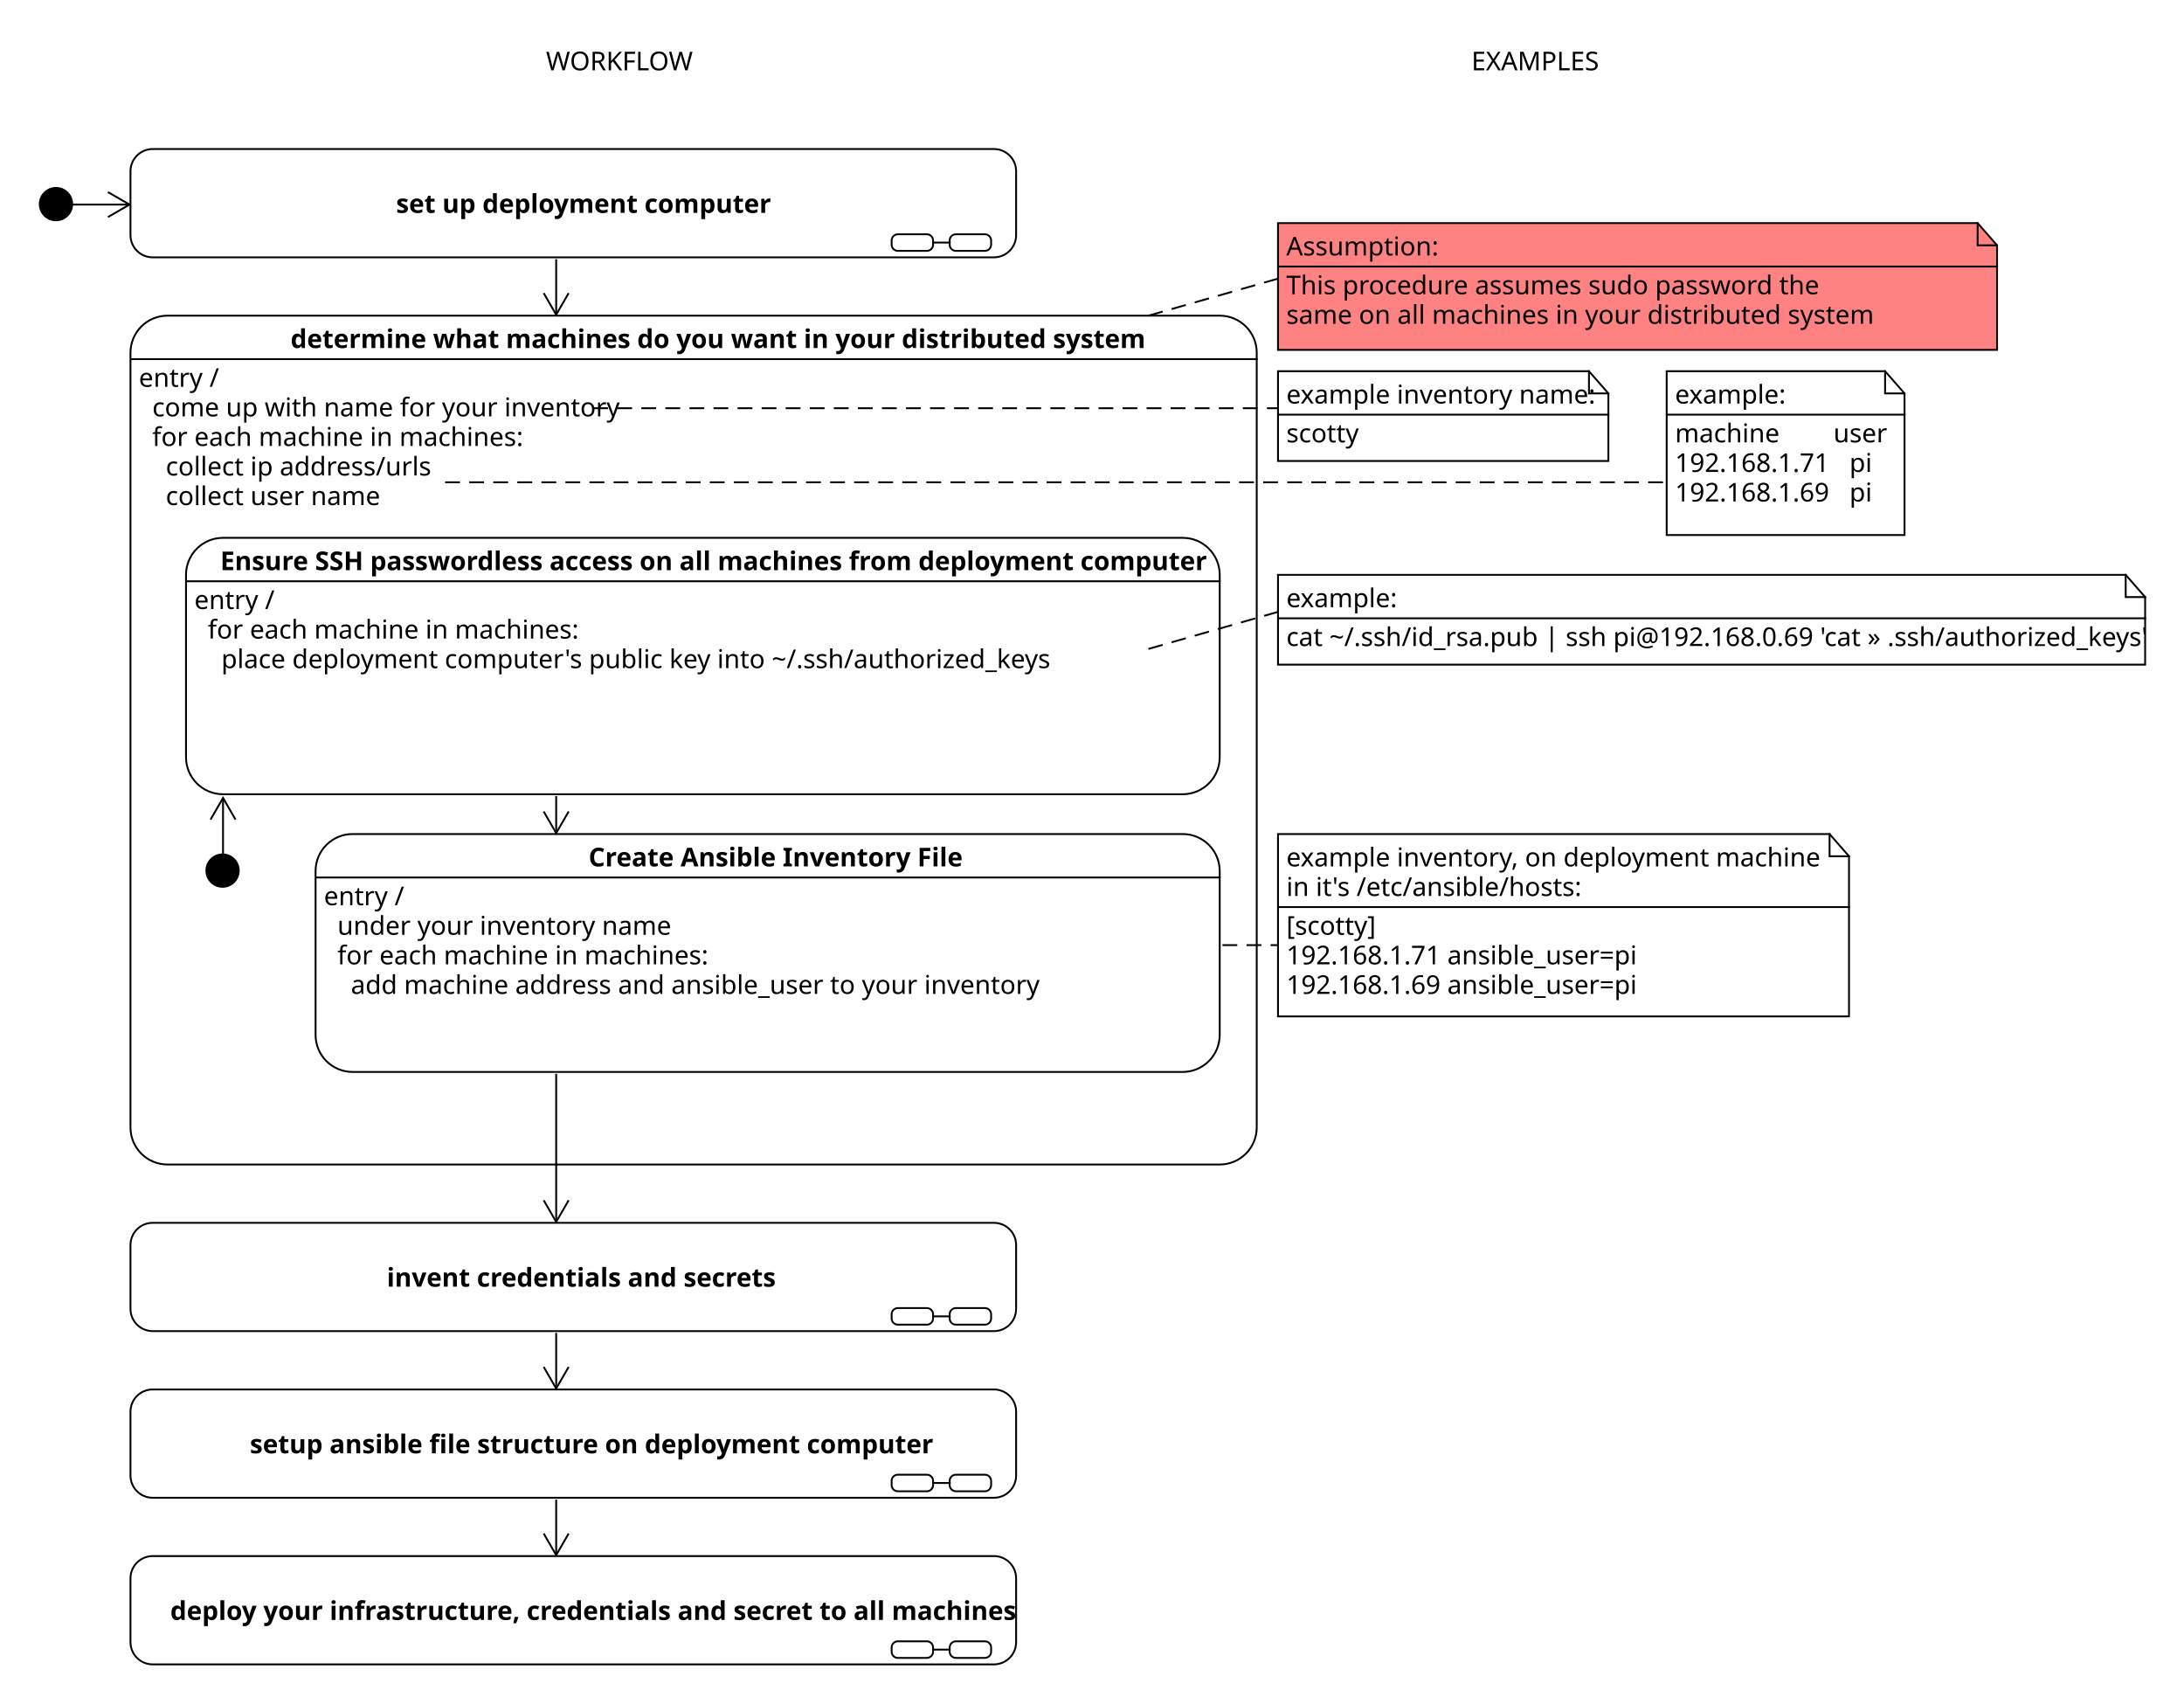
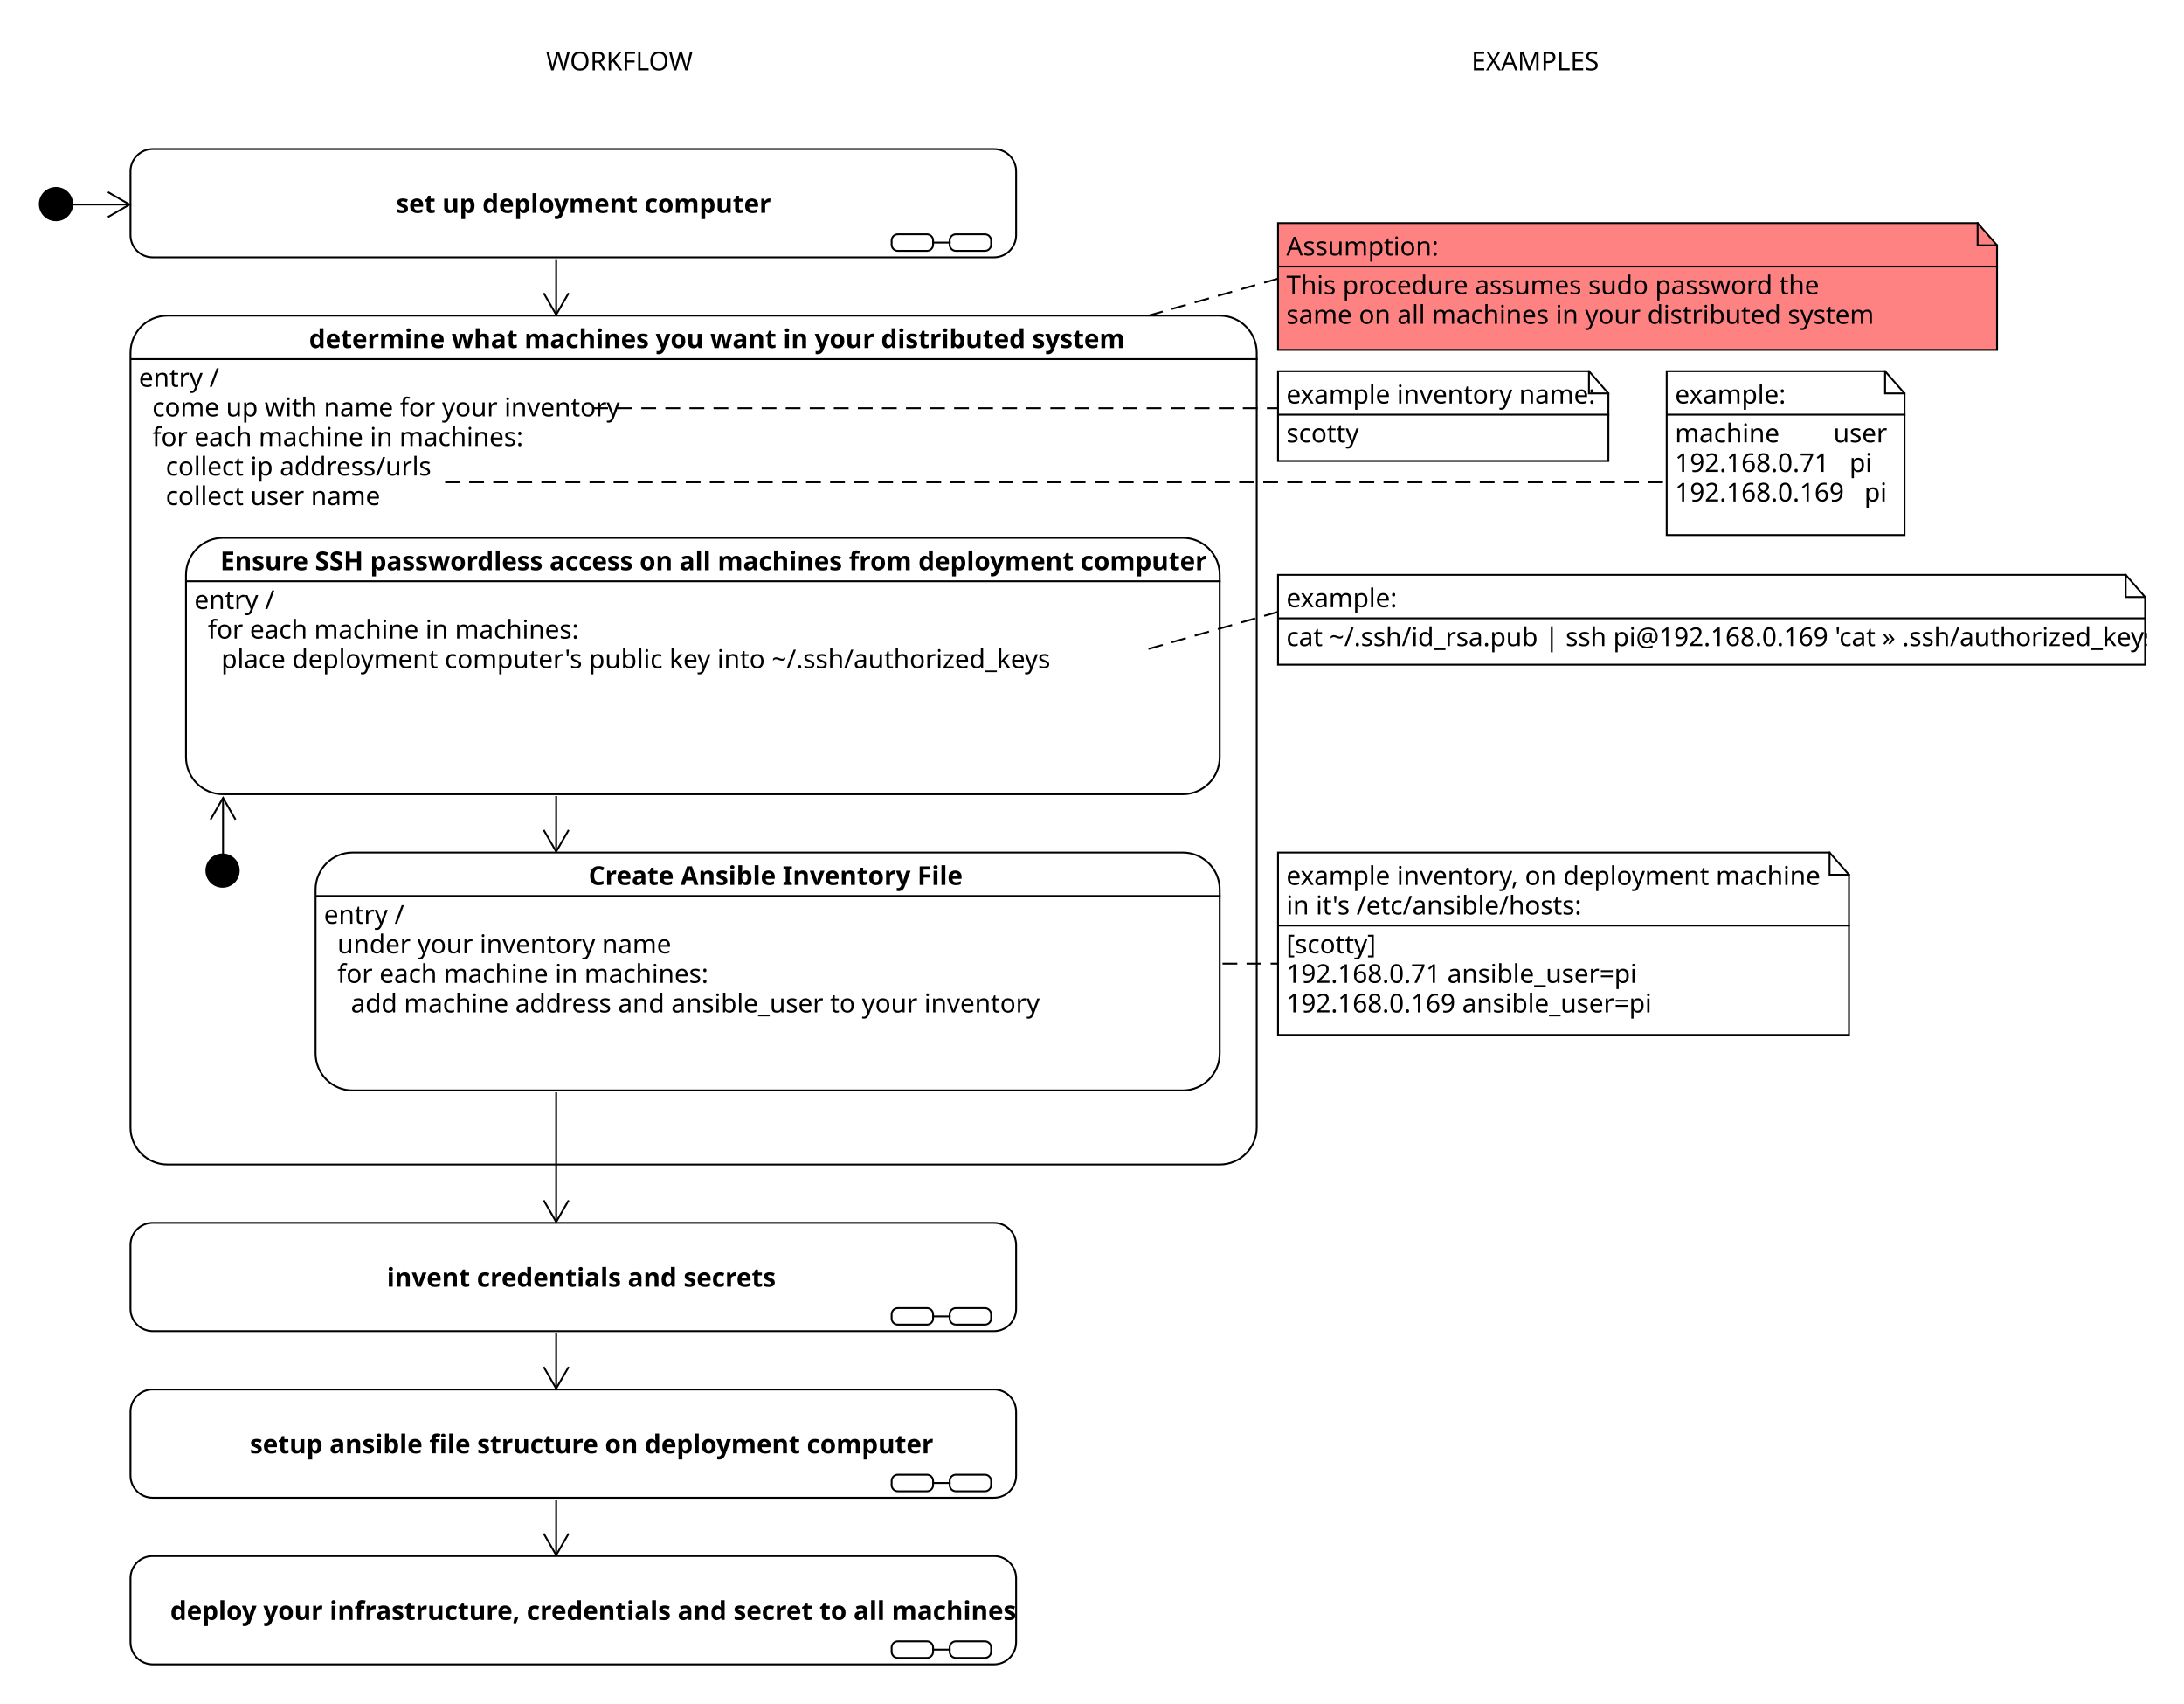
- <svg xmlns="http://www.w3.org/2000/svg" fill-opacity="1" color-rendering="auto" color-interpolation="auto" text-rendering="auto" stroke="black" stroke-linecap="square" width="1180" stroke-miterlimit="10" shape-rendering="auto" stroke-opacity="1" fill="black" stroke-dasharray="none" font-weight="normal" stroke-width="1" viewBox="640 -20 1180 920" height="920" font-family="'Dialog'" font-style="normal" stroke-linejoin="miter" font-size="12px" stroke-dashoffset="0" image-rendering="auto">
+ <svg xmlns="http://www.w3.org/2000/svg" fill-opacity="1" color-rendering="auto" color-interpolation="auto" text-rendering="auto" stroke="black" stroke-linecap="square" width="1180" stroke-miterlimit="10" shape-rendering="auto" stroke-opacity="1" fill="black" stroke-dasharray="none" font-weight="normal" stroke-width="1" viewBox="50 -20 1180 920" height="920" font-family="'Dialog'" font-style="normal" stroke-linejoin="miter" font-size="12px" stroke-dashoffset="0" image-rendering="auto">
  <defs id="genericDefs" />
  <g>
    <defs id="defs1">
      <clipPath clipPathUnits="userSpaceOnUse" id="clipPath1">
        <path d="M0 0 L2147483647 0 L2147483647 2147483647 L0 2147483647 L0 0 Z" />
      </clipPath>
      <clipPath clipPathUnits="userSpaceOnUse" id="clipPath2">
        <path d="M0 0 L0 60 L480 60 L480 0 Z" />
      </clipPath>
      <clipPath clipPathUnits="userSpaceOnUse" id="clipPath3">
        <path d="M0 0 L0 20 L20 20 L20 0 Z" />
      </clipPath>
      <clipPath clipPathUnits="userSpaceOnUse" id="clipPath4">
        <path d="M0 0 L0 70 L390 70 L390 0 Z" />
      </clipPath>
      <clipPath clipPathUnits="userSpaceOnUse" id="clipPath5">
        <path d="M0 0 L0 40 L140 40 L140 0 Z" />
      </clipPath>
      <clipPath clipPathUnits="userSpaceOnUse" id="clipPath6">
        <path d="M0 0 L0 90 L130 90 L130 0 Z" />
      </clipPath>
      <clipPath clipPathUnits="userSpaceOnUse" id="clipPath7">
        <path d="M0 0 L0 100 L310 100 L310 0 Z" />
      </clipPath>
      <clipPath clipPathUnits="userSpaceOnUse" id="clipPath8">
        <path d="M0 0 L0 50 L180 50 L180 0 Z" />
      </clipPath>
      <clipPath clipPathUnits="userSpaceOnUse" id="clipPath9">
        <path d="M0 0 L0 50 L470 50 L470 0 Z" />
      </clipPath>
      <clipPath clipPathUnits="userSpaceOnUse" id="clipPath10">
        <path d="M0 0 L0 130 L490 130 L490 0 Z" />
      </clipPath>
      <clipPath clipPathUnits="userSpaceOnUse" id="clipPath11">
        <path d="M0 0 L0 140 L560 140 L560 0 Z" />
      </clipPath>
      <clipPath clipPathUnits="userSpaceOnUse" id="clipPath12">
        <path d="M0 0 L0 460 L610 460 L610 0 Z" />
      </clipPath>
      <clipPath clipPathUnits="userSpaceOnUse" id="clipPath13">
        <path d="M0 0 L0 60 L30 60 L30 0 Z" />
      </clipPath>
      <clipPath clipPathUnits="userSpaceOnUse" id="clipPath14">
        <path d="M0 0 L0 30 L70 30 L70 0 Z" />
      </clipPath>
      <clipPath clipPathUnits="userSpaceOnUse" id="clipPath15">
        <path d="M0 0 L0 50 L100 50 L100 0 Z" />
      </clipPath>
      <clipPath clipPathUnits="userSpaceOnUse" id="clipPath16">
        <path d="M0 0 L0 30 L690 30 L690 0 Z" />
      </clipPath>
      <clipPath clipPathUnits="userSpaceOnUse" id="clipPath17">
-         <path d="M0 0 L0 110 L30 110 L30 0 Z" />
+         <path d="M0 0 L0 100 L30 100 L30 0 Z" />
      </clipPath>
      <clipPath clipPathUnits="userSpaceOnUse" id="clipPath18">
        <path d="M0 0 L0 30 L60 30 L60 0 Z" />
      </clipPath>
      <clipPath clipPathUnits="userSpaceOnUse" id="clipPath19">
        <path d="M0 0 L0 30 L400 30 L400 0 Z" />
      </clipPath>
      <clipPath clipPathUnits="userSpaceOnUse" id="clipPath20">
-         <path d="M0 0 L0 50 L30 50 L30 0 Z" />
-       </clipPath>
-       <clipPath clipPathUnits="userSpaceOnUse" id="clipPath21">
        <path d="M0 0 L0 70 L30 70 L30 0 Z" />
      </clipPath>
    </defs>
-     <g fill="rgb(255,255,255)" fill-opacity="0" transform="translate(710,820)" stroke-opacity="0" stroke="rgb(255,255,255)">
-       <rect x="0.5" y="0.5" clip-path="url(#clipPath2)" width="478.5" rx="12" ry="12" height="58.5" stroke="none" />
-     </g>
-     <g transform="translate(710,820)">
+     <g fill="rgb(255,255,255)" fill-opacity="0" transform="translate(120,820)" stroke-opacity="0" stroke="rgb(255,255,255)">
+       <rect x="0.5" y="0.5" clip-path="url(#clipPath2)" width="478.5" rx="12" ry="12" height="58.5" stroke="none" />
+     </g>
+     <g transform="translate(120,820)">
      <rect x="0.5" y="0.5" clip-path="url(#clipPath2)" fill="none" width="478.5" rx="12" ry="12" height="58.5" />
      <text x="22" font-size="14px" y="34.984" clip-path="url(#clipPath2)" font-family="sans-serif" stroke="none" font-weight="bold" xml:space="preserve">deploy your infrastructure, credentials and secret to all machines</text>
    </g>
-     <g font-size="14px" transform="translate(710,820)" fill-opacity="0" fill="rgb(255,255,255)" font-family="sans-serif" stroke="rgb(255,255,255)" stroke-opacity="0">
-       <rect x="443.1" y="46.54" clip-path="url(#clipPath2)" width="22.4" rx="3.36" ry="3.36" height="8.96" stroke="none" />
-     </g>
-     <g font-family="sans-serif" font-size="14px" transform="translate(710,820)">
-       <rect x="443.1" y="46.54" clip-path="url(#clipPath2)" fill="none" width="22.4" rx="3.36" ry="3.36" height="8.96" />
-     </g>
-     <g font-size="14px" transform="translate(710,820)" fill-opacity="0" fill="rgb(255,255,255)" font-family="sans-serif" stroke="rgb(255,255,255)" stroke-opacity="0">
-       <rect x="411.74" y="46.54" clip-path="url(#clipPath2)" width="22.4" rx="3.36" ry="3.36" height="8.96" stroke="none" />
-     </g>
-     <g font-family="sans-serif" font-size="14px" transform="translate(710,820)">
-       <rect x="411.74" y="46.54" clip-path="url(#clipPath2)" fill="none" width="22.4" rx="3.36" ry="3.36" height="8.96" />
-       <path fill="none" d="M434.14 51.02 L443.1 51.02" clip-path="url(#clipPath2)" />
-     </g>
-     <g fill="rgb(255,255,255)" fill-opacity="0" transform="translate(710,730)" stroke-opacity="0" stroke="rgb(255,255,255)">
-       <rect x="0.5" y="0.5" clip-path="url(#clipPath2)" width="478.5" rx="12" ry="12" height="58.5" stroke="none" />
-     </g>
-     <g transform="translate(710,730)">
+     <g font-size="14px" transform="translate(120,820)" fill-opacity="0" fill="rgb(255,255,255)" font-family="sans-serif" stroke="rgb(255,255,255)" stroke-opacity="0">
+       <rect x="443.1" y="46.54" clip-path="url(#clipPath2)" width="22.4" rx="3.36" ry="3.36" height="8.96" stroke="none" />
+     </g>
+     <g font-family="sans-serif" font-size="14px" transform="translate(120,820)">
+       <rect x="443.1" y="46.54" clip-path="url(#clipPath2)" fill="none" width="22.4" rx="3.36" ry="3.36" height="8.96" />
+     </g>
+     <g font-size="14px" transform="translate(120,820)" fill-opacity="0" fill="rgb(255,255,255)" font-family="sans-serif" stroke="rgb(255,255,255)" stroke-opacity="0">
+       <rect x="411.74" y="46.54" clip-path="url(#clipPath2)" width="22.4" rx="3.36" ry="3.36" height="8.96" stroke="none" />
+     </g>
+     <g font-family="sans-serif" font-size="14px" transform="translate(120,820)">
+       <rect x="411.74" y="46.54" clip-path="url(#clipPath2)" fill="none" width="22.4" rx="3.36" ry="3.36" height="8.96" />
+       <path fill="none" d="M434.14 51.02 L443.1 51.02" clip-path="url(#clipPath2)" />
+     </g>
+     <g fill="rgb(255,255,255)" fill-opacity="0" transform="translate(120,730)" stroke-opacity="0" stroke="rgb(255,255,255)">
+       <rect x="0.5" y="0.5" clip-path="url(#clipPath2)" width="478.5" rx="12" ry="12" height="58.5" stroke="none" />
+     </g>
+     <g transform="translate(120,730)">
      <rect x="0.5" y="0.5" clip-path="url(#clipPath2)" fill="none" width="478.5" rx="12" ry="12" height="58.5" />
      <text x="65" font-size="14px" y="34.984" clip-path="url(#clipPath2)" font-family="sans-serif" stroke="none" font-weight="bold" xml:space="preserve">setup ansible file structure on deployment computer</text>
    </g>
-     <g font-size="14px" transform="translate(710,730)" fill-opacity="0" fill="rgb(255,255,255)" font-family="sans-serif" stroke="rgb(255,255,255)" stroke-opacity="0">
-       <rect x="443.1" y="46.54" clip-path="url(#clipPath2)" width="22.4" rx="3.36" ry="3.36" height="8.96" stroke="none" />
-     </g>
-     <g font-family="sans-serif" font-size="14px" transform="translate(710,730)">
-       <rect x="443.1" y="46.54" clip-path="url(#clipPath2)" fill="none" width="22.4" rx="3.36" ry="3.36" height="8.96" />
-     </g>
-     <g font-size="14px" transform="translate(710,730)" fill-opacity="0" fill="rgb(255,255,255)" font-family="sans-serif" stroke="rgb(255,255,255)" stroke-opacity="0">
-       <rect x="411.74" y="46.54" clip-path="url(#clipPath2)" width="22.4" rx="3.36" ry="3.36" height="8.96" stroke="none" />
-     </g>
-     <g font-family="sans-serif" font-size="14px" transform="translate(710,730)">
-       <rect x="411.74" y="46.54" clip-path="url(#clipPath2)" fill="none" width="22.4" rx="3.36" ry="3.36" height="8.96" />
-       <path fill="none" d="M434.14 51.02 L443.1 51.02" clip-path="url(#clipPath2)" />
-     </g>
-     <g fill="rgb(255,255,255)" fill-opacity="0" transform="translate(710,640)" stroke-opacity="0" stroke="rgb(255,255,255)">
-       <rect x="0.5" y="0.5" clip-path="url(#clipPath2)" width="478.5" rx="12" ry="12" height="58.5" stroke="none" />
-     </g>
-     <g transform="translate(710,640)">
+     <g font-size="14px" transform="translate(120,730)" fill-opacity="0" fill="rgb(255,255,255)" font-family="sans-serif" stroke="rgb(255,255,255)" stroke-opacity="0">
+       <rect x="443.1" y="46.54" clip-path="url(#clipPath2)" width="22.4" rx="3.36" ry="3.36" height="8.96" stroke="none" />
+     </g>
+     <g font-family="sans-serif" font-size="14px" transform="translate(120,730)">
+       <rect x="443.1" y="46.54" clip-path="url(#clipPath2)" fill="none" width="22.4" rx="3.36" ry="3.36" height="8.96" />
+     </g>
+     <g font-size="14px" transform="translate(120,730)" fill-opacity="0" fill="rgb(255,255,255)" font-family="sans-serif" stroke="rgb(255,255,255)" stroke-opacity="0">
+       <rect x="411.74" y="46.54" clip-path="url(#clipPath2)" width="22.4" rx="3.36" ry="3.36" height="8.96" stroke="none" />
+     </g>
+     <g font-family="sans-serif" font-size="14px" transform="translate(120,730)">
+       <rect x="411.74" y="46.54" clip-path="url(#clipPath2)" fill="none" width="22.4" rx="3.36" ry="3.36" height="8.96" />
+       <path fill="none" d="M434.14 51.02 L443.1 51.02" clip-path="url(#clipPath2)" />
+     </g>
+     <g fill="rgb(255,255,255)" fill-opacity="0" transform="translate(120,640)" stroke-opacity="0" stroke="rgb(255,255,255)">
+       <rect x="0.5" y="0.5" clip-path="url(#clipPath2)" width="478.5" rx="12" ry="12" height="58.5" stroke="none" />
+     </g>
+     <g transform="translate(120,640)">
      <rect x="0.5" y="0.5" clip-path="url(#clipPath2)" fill="none" width="478.5" rx="12" ry="12" height="58.5" />
      <text x="139" font-size="14px" y="34.984" clip-path="url(#clipPath2)" font-family="sans-serif" stroke="none" font-weight="bold" xml:space="preserve">invent credentials and secrets</text>
    </g>
-     <g font-size="14px" transform="translate(710,640)" fill-opacity="0" fill="rgb(255,255,255)" font-family="sans-serif" stroke="rgb(255,255,255)" stroke-opacity="0">
-       <rect x="443.1" y="46.54" clip-path="url(#clipPath2)" width="22.4" rx="3.36" ry="3.36" height="8.96" stroke="none" />
-     </g>
-     <g font-family="sans-serif" font-size="14px" transform="translate(710,640)">
-       <rect x="443.1" y="46.54" clip-path="url(#clipPath2)" fill="none" width="22.4" rx="3.36" ry="3.36" height="8.96" />
-     </g>
-     <g font-size="14px" transform="translate(710,640)" fill-opacity="0" fill="rgb(255,255,255)" font-family="sans-serif" stroke="rgb(255,255,255)" stroke-opacity="0">
-       <rect x="411.74" y="46.54" clip-path="url(#clipPath2)" width="22.4" rx="3.36" ry="3.36" height="8.96" stroke="none" />
-     </g>
-     <g font-family="sans-serif" font-size="14px" transform="translate(710,640)">
-       <rect x="411.74" y="46.54" clip-path="url(#clipPath2)" fill="none" width="22.4" rx="3.36" ry="3.36" height="8.96" />
-       <path fill="none" d="M434.14 51.02 L443.1 51.02" clip-path="url(#clipPath2)" />
-     </g>
-     <g fill="rgb(255,255,255)" fill-opacity="0" transform="translate(710,60)" stroke-opacity="0" stroke="rgb(255,255,255)">
-       <rect x="0.5" y="0.5" clip-path="url(#clipPath2)" width="478.5" rx="12" ry="12" height="58.5" stroke="none" />
-     </g>
-     <g transform="translate(710,60)">
+     <g font-size="14px" transform="translate(120,640)" fill-opacity="0" fill="rgb(255,255,255)" font-family="sans-serif" stroke="rgb(255,255,255)" stroke-opacity="0">
+       <rect x="443.1" y="46.54" clip-path="url(#clipPath2)" width="22.4" rx="3.36" ry="3.36" height="8.96" stroke="none" />
+     </g>
+     <g font-family="sans-serif" font-size="14px" transform="translate(120,640)">
+       <rect x="443.1" y="46.54" clip-path="url(#clipPath2)" fill="none" width="22.4" rx="3.36" ry="3.36" height="8.96" />
+     </g>
+     <g font-size="14px" transform="translate(120,640)" fill-opacity="0" fill="rgb(255,255,255)" font-family="sans-serif" stroke="rgb(255,255,255)" stroke-opacity="0">
+       <rect x="411.74" y="46.54" clip-path="url(#clipPath2)" width="22.4" rx="3.36" ry="3.36" height="8.96" stroke="none" />
+     </g>
+     <g font-family="sans-serif" font-size="14px" transform="translate(120,640)">
+       <rect x="411.74" y="46.54" clip-path="url(#clipPath2)" fill="none" width="22.4" rx="3.36" ry="3.36" height="8.96" />
+       <path fill="none" d="M434.14 51.02 L443.1 51.02" clip-path="url(#clipPath2)" />
+     </g>
+     <g fill="rgb(255,255,255)" fill-opacity="0" transform="translate(120,60)" stroke-opacity="0" stroke="rgb(255,255,255)">
+       <rect x="0.5" y="0.5" clip-path="url(#clipPath2)" width="478.5" rx="12" ry="12" height="58.5" stroke="none" />
+     </g>
+     <g transform="translate(120,60)">
      <rect x="0.5" y="0.5" clip-path="url(#clipPath2)" fill="none" width="478.5" rx="12" ry="12" height="58.5" />
      <text x="144" font-size="14px" y="34.984" clip-path="url(#clipPath2)" font-family="sans-serif" stroke="none" font-weight="bold" xml:space="preserve">set up deployment computer</text>
    </g>
-     <g font-size="14px" transform="translate(710,60)" fill-opacity="0" fill="rgb(255,255,255)" font-family="sans-serif" stroke="rgb(255,255,255)" stroke-opacity="0">
-       <rect x="443.1" y="46.54" clip-path="url(#clipPath2)" width="22.4" rx="3.36" ry="3.36" height="8.96" stroke="none" />
-     </g>
-     <g font-family="sans-serif" font-size="14px" transform="translate(710,60)">
-       <rect x="443.1" y="46.54" clip-path="url(#clipPath2)" fill="none" width="22.4" rx="3.36" ry="3.36" height="8.96" />
-     </g>
-     <g font-size="14px" transform="translate(710,60)" fill-opacity="0" fill="rgb(255,255,255)" font-family="sans-serif" stroke="rgb(255,255,255)" stroke-opacity="0">
-       <rect x="411.74" y="46.54" clip-path="url(#clipPath2)" width="22.4" rx="3.36" ry="3.36" height="8.96" stroke="none" />
-     </g>
-     <g font-family="sans-serif" font-size="14px" transform="translate(710,60)">
-       <rect x="411.74" y="46.54" clip-path="url(#clipPath2)" fill="none" width="22.4" rx="3.36" ry="3.36" height="8.96" />
-       <path fill="none" d="M434.14 51.02 L443.1 51.02" clip-path="url(#clipPath2)" />
-     </g>
-     <g transform="translate(660,80)">
+     <g font-size="14px" transform="translate(120,60)" fill-opacity="0" fill="rgb(255,255,255)" font-family="sans-serif" stroke="rgb(255,255,255)" stroke-opacity="0">
+       <rect x="443.1" y="46.54" clip-path="url(#clipPath2)" width="22.4" rx="3.36" ry="3.36" height="8.96" stroke="none" />
+     </g>
+     <g font-family="sans-serif" font-size="14px" transform="translate(120,60)">
+       <rect x="443.1" y="46.54" clip-path="url(#clipPath2)" fill="none" width="22.4" rx="3.36" ry="3.36" height="8.96" />
+     </g>
+     <g font-size="14px" transform="translate(120,60)" fill-opacity="0" fill="rgb(255,255,255)" font-family="sans-serif" stroke="rgb(255,255,255)" stroke-opacity="0">
+       <rect x="411.74" y="46.54" clip-path="url(#clipPath2)" width="22.4" rx="3.36" ry="3.36" height="8.96" stroke="none" />
+     </g>
+     <g font-family="sans-serif" font-size="14px" transform="translate(120,60)">
+       <rect x="411.74" y="46.54" clip-path="url(#clipPath2)" fill="none" width="22.4" rx="3.36" ry="3.36" height="8.96" />
+       <path fill="none" d="M434.14 51.02 L443.1 51.02" clip-path="url(#clipPath2)" />
+     </g>
+     <g transform="translate(70,80)">
      <circle r="8.75" clip-path="url(#clipPath3)" cx="10.25" cy="10.25" stroke="none" />
      <circle fill="none" r="8.75" clip-path="url(#clipPath3)" cx="10.25" cy="10.25" />
    </g>
-     <g fill="rgb(255,0,0)" fill-opacity="0.49" transform="translate(1330,100)" stroke-opacity="0.49" stroke="rgb(255,0,0)">
+     <g fill="rgb(255,0,0)" fill-opacity="0.49" transform="translate(740,100)" stroke-opacity="0.49" stroke="rgb(255,0,0)">
      <path d="M0.5 0.5 L378.5 0.5 L389 12.5 L389 69 L0.5 69 Z" stroke="none" clip-path="url(#clipPath4)" />
    </g>
-     <g transform="translate(1330,100)">
+     <g transform="translate(740,100)">
      <path fill="none" d="M0.5 0.5 L378.5 0.5 L389 12.5 L389 69 L0.5 69 Z" clip-path="url(#clipPath4)" />
      <path fill="none" d="M378.5 0.5 L378.5 12.5 L389 12.5" clip-path="url(#clipPath4)" />
      <text x="5" font-size="14px" y="17.969" clip-path="url(#clipPath4)" font-family="sans-serif" stroke="none" xml:space="preserve">Assumption:</text>
      <path fill="none" d="M1 23.969 L389 23.969" clip-path="url(#clipPath4)" />
      <text x="5" font-size="14px" y="38.938" clip-path="url(#clipPath4)" font-family="sans-serif" stroke="none" xml:space="preserve">This procedure assumes sudo password the </text>
      <text x="5" font-size="14px" y="54.906" clip-path="url(#clipPath4)" font-family="sans-serif" stroke="none" xml:space="preserve">same on all machines in your distributed system</text>
    </g>
-     <g font-family="sans-serif" font-size="14px" transform="translate(930,0)">
+     <g font-family="sans-serif" font-size="14px" transform="translate(340,0)">
      <text x="5" xml:space="preserve" y="17.969" clip-path="url(#clipPath5)" stroke="none">WORKFLOW</text>
    </g>
-     <g font-family="sans-serif" font-size="14px" transform="translate(1430,0)">
+     <g font-family="sans-serif" font-size="14px" transform="translate(840,0)">
      <text x="5" xml:space="preserve" y="17.969" clip-path="url(#clipPath5)" stroke="none">EXAMPLES</text>
    </g>
-     <g fill="rgb(255,255,255)" fill-opacity="0" transform="translate(1540,180)" stroke-opacity="0" stroke="rgb(255,255,255)">
+     <g fill="rgb(255,255,255)" fill-opacity="0" transform="translate(950,180)" stroke-opacity="0" stroke="rgb(255,255,255)">
      <path d="M0.5 0.5 L118.5 0.5 L129 12.5 L129 89 L0.5 89 Z" stroke="none" clip-path="url(#clipPath6)" />
    </g>
-     <g transform="translate(1540,180)">
+     <g transform="translate(950,180)">
      <path fill="none" d="M0.5 0.5 L118.5 0.5 L129 12.5 L129 89 L0.5 89 Z" clip-path="url(#clipPath6)" />
      <path fill="none" d="M118.5 0.5 L118.5 12.5 L129 12.5" clip-path="url(#clipPath6)" />
      <text x="5" font-size="14px" y="17.969" clip-path="url(#clipPath6)" font-family="sans-serif" stroke="none" xml:space="preserve">example:</text>
      <path fill="none" d="M1 23.969 L129 23.969" clip-path="url(#clipPath6)" />
      <text x="5" font-size="14px" y="38.938" clip-path="url(#clipPath6)" font-family="sans-serif" stroke="none" xml:space="preserve">machine        user</text>
-       <text x="5" font-size="14px" y="54.906" clip-path="url(#clipPath6)" font-family="sans-serif" stroke="none" xml:space="preserve">192.168.1.71   pi</text>
-       <text x="5" font-size="14px" y="70.875" clip-path="url(#clipPath6)" font-family="sans-serif" stroke="none" xml:space="preserve">192.168.1.69   pi</text>
-     </g>
-     <g fill="rgb(255,255,255)" fill-opacity="0" transform="translate(1330,430)" stroke-opacity="0" stroke="rgb(255,255,255)">
+       <text x="5" font-size="14px" y="54.906" clip-path="url(#clipPath6)" font-family="sans-serif" stroke="none" xml:space="preserve">192.168.0.71   pi</text>
+       <text x="5" font-size="14px" y="70.875" clip-path="url(#clipPath6)" font-family="sans-serif" stroke="none" xml:space="preserve">192.168.0.169   pi</text>
+     </g>
+     <g fill="rgb(255,255,255)" fill-opacity="0" transform="translate(740,440)" stroke-opacity="0" stroke="rgb(255,255,255)">
      <path d="M0.5 0.5 L298.5 0.5 L309 12.5 L309 99 L0.5 99 Z" stroke="none" clip-path="url(#clipPath7)" />
    </g>
-     <g transform="translate(1330,430)">
+     <g transform="translate(740,440)">
      <path fill="none" d="M0.5 0.5 L298.5 0.5 L309 12.5 L309 99 L0.5 99 Z" clip-path="url(#clipPath7)" />
      <path fill="none" d="M298.5 0.5 L298.5 12.5 L309 12.5" clip-path="url(#clipPath7)" />
      <text x="5" font-size="14px" y="17.969" clip-path="url(#clipPath7)" font-family="sans-serif" stroke="none" xml:space="preserve">example inventory, on deployment machine </text>
      <text x="5" font-size="14px" y="33.938" clip-path="url(#clipPath7)" font-family="sans-serif" stroke="none" xml:space="preserve">in it's /etc/ansible/hosts:</text>
      <path fill="none" d="M1 39.938 L309 39.938" clip-path="url(#clipPath7)" />
      <text x="5" font-size="14px" y="54.906" clip-path="url(#clipPath7)" font-family="sans-serif" stroke="none" xml:space="preserve">[scotty]</text>
-       <text x="5" font-size="14px" y="70.875" clip-path="url(#clipPath7)" font-family="sans-serif" stroke="none" xml:space="preserve">192.168.1.71 ansible_user=pi</text>
-       <text x="5" font-size="14px" y="86.844" clip-path="url(#clipPath7)" font-family="sans-serif" stroke="none" xml:space="preserve">192.168.1.69 ansible_user=pi</text>
-     </g>
-     <g fill="rgb(255,255,255)" fill-opacity="0" transform="translate(1330,180)" stroke-opacity="0" stroke="rgb(255,255,255)">
+       <text x="5" font-size="14px" y="70.875" clip-path="url(#clipPath7)" font-family="sans-serif" stroke="none" xml:space="preserve">192.168.0.71 ansible_user=pi</text>
+       <text x="5" font-size="14px" y="86.844" clip-path="url(#clipPath7)" font-family="sans-serif" stroke="none" xml:space="preserve">192.168.0.169 ansible_user=pi</text>
+     </g>
+     <g fill="rgb(255,255,255)" fill-opacity="0" transform="translate(740,180)" stroke-opacity="0" stroke="rgb(255,255,255)">
      <path d="M0.5 0.5 L168.5 0.5 L179 12.5 L179 49 L0.5 49 Z" stroke="none" clip-path="url(#clipPath8)" />
    </g>
-     <g transform="translate(1330,180)">
+     <g transform="translate(740,180)">
      <path fill="none" d="M0.5 0.5 L168.5 0.5 L179 12.5 L179 49 L0.5 49 Z" clip-path="url(#clipPath8)" />
      <path fill="none" d="M168.5 0.5 L168.5 12.5 L179 12.5" clip-path="url(#clipPath8)" />
      <text x="5" font-size="14px" y="17.969" clip-path="url(#clipPath8)" font-family="sans-serif" stroke="none" xml:space="preserve">example inventory name:</text>
      <path fill="none" d="M1 23.969 L179 23.969" clip-path="url(#clipPath8)" />
      <text x="5" font-size="14px" y="38.938" clip-path="url(#clipPath8)" font-family="sans-serif" stroke="none" xml:space="preserve">scotty</text>
    </g>
-     <g fill="rgb(255,255,255)" fill-opacity="0" transform="translate(1330,290)" stroke-opacity="0" stroke="rgb(255,255,255)">
+     <g fill="rgb(255,255,255)" fill-opacity="0" transform="translate(740,290)" stroke-opacity="0" stroke="rgb(255,255,255)">
      <path d="M0.5 0.5 L458.5 0.5 L469 12.5 L469 49 L0.5 49 Z" stroke="none" clip-path="url(#clipPath9)" />
    </g>
-     <g transform="translate(1330,290)">
+     <g transform="translate(740,290)">
      <path fill="none" d="M0.5 0.5 L458.5 0.5 L469 12.5 L469 49 L0.5 49 Z" clip-path="url(#clipPath9)" />
      <path fill="none" d="M458.5 0.5 L458.5 12.5 L469 12.5" clip-path="url(#clipPath9)" />
      <text x="5" font-size="14px" y="17.969" clip-path="url(#clipPath9)" font-family="sans-serif" stroke="none" xml:space="preserve">example:</text>
      <path fill="none" d="M1 23.969 L469 23.969" clip-path="url(#clipPath9)" />
-       <text x="5" font-size="14px" y="38.938" clip-path="url(#clipPath9)" font-family="sans-serif" stroke="none" xml:space="preserve">cat ~/.ssh/id_rsa.pub | ssh pi@192.168.0.69 'cat » .ssh/authorized_keys'</text>
-     </g>
-     <g transform="translate(750,440)">
+       <text x="5" font-size="14px" y="38.938" clip-path="url(#clipPath9)" font-family="sans-serif" stroke="none" xml:space="preserve">cat ~/.ssh/id_rsa.pub | ssh pi@192.168.0.169 'cat » .ssh/authorized_keys'</text>
+     </g>
+     <g transform="translate(160,440)">
      <circle r="8.75" clip-path="url(#clipPath3)" cx="10.25" cy="10.25" stroke="none" />
      <circle fill="none" r="8.75" clip-path="url(#clipPath3)" cx="10.25" cy="10.25" />
    </g>
-     <g fill="rgb(255,255,255)" fill-opacity="0" transform="translate(810,430)" stroke-opacity="0" stroke="rgb(255,255,255)">
+     <g fill="rgb(255,255,255)" fill-opacity="0" transform="translate(220,440)" stroke-opacity="0" stroke="rgb(255,255,255)">
      <rect x="0.5" y="0.5" clip-path="url(#clipPath10)" width="488.5" rx="20" ry="20" height="128.5" stroke="none" />
    </g>
-     <g transform="translate(810,430)">
+     <g transform="translate(220,440)">
      <rect x="0.5" y="0.5" clip-path="url(#clipPath10)" fill="none" width="488.5" rx="20" ry="20" height="128.5" />
      <text x="148" font-size="14px" y="17.969" clip-path="url(#clipPath10)" font-family="sans-serif" stroke="none" font-weight="bold" xml:space="preserve">Create Ansible Inventory File</text>
      <path fill="none" d="M1 23.969 L489 23.969" clip-path="url(#clipPath10)" />
      <text x="5" font-size="14px" y="38.938" clip-path="url(#clipPath10)" font-family="sans-serif" stroke="none" xml:space="preserve">entry /</text>
      <text x="5" font-size="14px" y="54.906" clip-path="url(#clipPath10)" font-family="sans-serif" stroke="none" xml:space="preserve">  under your inventory name</text>
      <text x="5" font-size="14px" y="70.875" clip-path="url(#clipPath10)" font-family="sans-serif" stroke="none" xml:space="preserve">  for each machine in machines:</text>
      <text x="5" font-size="14px" y="86.844" clip-path="url(#clipPath10)" font-family="sans-serif" stroke="none" xml:space="preserve">    add machine address and ansible_user to your inventory</text>
    </g>
-     <g fill="rgb(255,255,255)" fill-opacity="0" transform="translate(740,270)" stroke-opacity="0" stroke="rgb(255,255,255)">
+     <g fill="rgb(255,255,255)" fill-opacity="0" transform="translate(150,270)" stroke-opacity="0" stroke="rgb(255,255,255)">
      <rect x="0.5" y="0.5" clip-path="url(#clipPath11)" width="558.5" rx="20" ry="20" height="138.5" stroke="none" />
    </g>
-     <g transform="translate(740,270)">
+     <g transform="translate(150,270)">
      <rect x="0.5" y="0.5" clip-path="url(#clipPath11)" fill="none" width="558.5" rx="20" ry="20" height="138.5" />
      <text x="19" font-size="14px" y="17.969" clip-path="url(#clipPath11)" font-family="sans-serif" stroke="none" font-weight="bold" xml:space="preserve">Ensure SSH passwordless access on all machines from deployment computer</text>
      <path fill="none" d="M1 23.969 L559 23.969" clip-path="url(#clipPath11)" />
      <text x="5" font-size="14px" y="38.938" clip-path="url(#clipPath11)" font-family="sans-serif" stroke="none" xml:space="preserve">entry /</text>
      <text x="5" font-size="14px" y="54.906" clip-path="url(#clipPath11)" font-family="sans-serif" stroke="none" xml:space="preserve">  for each machine in machines:</text>
      <text x="5" font-size="14px" y="70.875" clip-path="url(#clipPath11)" font-family="sans-serif" stroke="none" xml:space="preserve">    place deployment computer's public key into ~/.ssh/authorized_keys</text>
    </g>
-     <g fill="rgb(255,255,255)" fill-opacity="0" transform="translate(710,150)" stroke-opacity="0" stroke="rgb(255,255,255)">
+     <g fill="rgb(255,255,255)" fill-opacity="0" transform="translate(120,150)" stroke-opacity="0" stroke="rgb(255,255,255)">
      <rect x="0.5" y="0.5" clip-path="url(#clipPath12)" width="608.5" rx="20" ry="20" height="458.5" stroke="none" />
    </g>
-     <g transform="translate(710,150)">
+     <g transform="translate(120,150)">
      <rect x="0.5" y="0.5" clip-path="url(#clipPath12)" fill="none" width="608.5" rx="20" ry="20" height="458.5" />
-       <text x="87" font-size="14px" y="17.969" clip-path="url(#clipPath12)" font-family="sans-serif" stroke="none" font-weight="bold" xml:space="preserve">determine what machines do you want in your distributed system</text>
+       <text x="97" font-size="14px" y="17.969" clip-path="url(#clipPath12)" font-family="sans-serif" stroke="none" font-weight="bold" xml:space="preserve">determine what machines you want in your distributed system</text>
      <path fill="none" d="M1 23.969 L609 23.969" clip-path="url(#clipPath12)" />
      <text x="5" font-size="14px" y="38.938" clip-path="url(#clipPath12)" font-family="sans-serif" stroke="none" xml:space="preserve">entry /</text>
      <text x="5" font-size="14px" y="54.906" clip-path="url(#clipPath12)" font-family="sans-serif" stroke="none" xml:space="preserve">  come up with name for your inventory</text>
      <text x="5" font-size="14px" y="70.875" clip-path="url(#clipPath12)" font-family="sans-serif" stroke="none" xml:space="preserve">  for each machine in machines:</text>
      <text x="5" font-size="14px" y="86.844" clip-path="url(#clipPath12)" font-family="sans-serif" stroke="none" xml:space="preserve">    collect ip address/urls</text>
      <text x="5" font-size="14px" y="102.812" clip-path="url(#clipPath12)" font-family="sans-serif" stroke="none" xml:space="preserve">    collect user name</text>
    </g>
-     <g transform="translate(930,780)">
-       <path fill="none" d="M10.5 10.5 L10.5 39.5" clip-path="url(#clipPath13)" />
-       <path fill="none" d="M4 28.742 L10.5 40 L17 28.742" clip-path="url(#clipPath13)" />
-     </g>
-     <g transform="translate(930,690)">
-       <path fill="none" d="M10.5 10.5 L10.5 39.5" clip-path="url(#clipPath13)" />
-       <path fill="none" d="M4 28.742 L10.5 40 L17 28.742" clip-path="url(#clipPath13)" />
-     </g>
-     <g transform="translate(930,110)">
-       <path fill="none" d="M10.5 10.5 L10.5 39.5" clip-path="url(#clipPath13)" />
-       <path fill="none" d="M4 28.742 L10.5 40 L17 28.742" clip-path="url(#clipPath13)" />
-     </g>
-     <g transform="translate(660,80)">
+     <g transform="translate(340,780)">
+       <path fill="none" d="M10.5 10.5 L10.5 39.5" clip-path="url(#clipPath13)" />
+       <path fill="none" d="M4 28.742 L10.5 40 L17 28.742" clip-path="url(#clipPath13)" />
+     </g>
+     <g transform="translate(340,690)">
+       <path fill="none" d="M10.5 10.5 L10.5 39.5" clip-path="url(#clipPath13)" />
+       <path fill="none" d="M4 28.742 L10.5 40 L17 28.742" clip-path="url(#clipPath13)" />
+     </g>
+     <g transform="translate(340,110)">
+       <path fill="none" d="M10.5 10.5 L10.5 39.5" clip-path="url(#clipPath13)" />
+       <path fill="none" d="M4 28.742 L10.5 40 L17 28.742" clip-path="url(#clipPath13)" />
+     </g>
+     <g transform="translate(70,80)">
      <path fill="none" d="M10.5 10.5 L49.5 10.5" clip-path="url(#clipPath14)" />
      <path fill="none" d="M38.742 17 L50 10.5 L38.742 4" clip-path="url(#clipPath14)" />
    </g>
-     <g stroke-dasharray="8,5" stroke-miterlimit="5" transform="translate(1250,120)" stroke-linecap="butt">
+     <g stroke-dasharray="8,5" stroke-miterlimit="5" transform="translate(660,120)" stroke-linecap="butt">
      <path fill="none" d="M10.5 30.5 L80.5 10.5" clip-path="url(#clipPath15)" />
    </g>
-     <g stroke-dasharray="8,5" stroke-miterlimit="5" transform="translate(870,230)" stroke-linecap="butt">
+     <g stroke-dasharray="8,5" stroke-miterlimit="5" transform="translate(280,230)" stroke-linecap="butt">
      <path fill="none" d="M10.5 10.5 L670.5 10.5" clip-path="url(#clipPath16)" />
    </g>
-     <g transform="translate(930,550)">
-       <path fill="none" d="M10.5 10.5 L10.5 89.5" clip-path="url(#clipPath17)" />
-       <path fill="none" d="M4 78.742 L10.5 90 L17 78.742" clip-path="url(#clipPath17)" />
-     </g>
-     <g stroke-dasharray="8,5" stroke-miterlimit="5" transform="translate(1290,480)" stroke-linecap="butt">
+     <g transform="translate(340,560)">
+       <path fill="none" d="M10.5 10.5 L10.5 79.5" clip-path="url(#clipPath17)" />
+       <path fill="none" d="M4 68.742 L10.5 80 L17 68.742" clip-path="url(#clipPath17)" />
+     </g>
+     <g stroke-dasharray="8,5" stroke-miterlimit="5" transform="translate(700,490)" stroke-linecap="butt">
      <path fill="none" d="M10.5 10.5 L40.5 10.5" clip-path="url(#clipPath18)" />
    </g>
-     <g stroke-dasharray="8,5" stroke-miterlimit="5" transform="translate(950,190)" stroke-linecap="butt">
+     <g stroke-dasharray="8,5" stroke-miterlimit="5" transform="translate(360,190)" stroke-linecap="butt">
      <path fill="none" d="M10.5 10.5 L380.5 10.5" clip-path="url(#clipPath19)" />
    </g>
-     <g stroke-dasharray="8,5" stroke-miterlimit="5" transform="translate(1250,300)" stroke-linecap="butt">
+     <g stroke-dasharray="8,5" stroke-miterlimit="5" transform="translate(660,300)" stroke-linecap="butt">
      <path fill="none" d="M10.5 30.5 L80.5 10.5" clip-path="url(#clipPath15)" />
    </g>
-     <g transform="translate(930,400)">
-       <path fill="none" d="M10.5 10.5 L10.5 29.5" clip-path="url(#clipPath20)" />
-       <path fill="none" d="M4 18.742 L10.5 30 L17 18.742" clip-path="url(#clipPath20)" />
-     </g>
-     <g transform="translate(750,400)">
-       <path fill="none" d="M10.5 50.5 L10.5 11.5" clip-path="url(#clipPath21)" />
-       <path fill="none" d="M17 22.258 L10.5 11 L4 22.258" clip-path="url(#clipPath21)" />
+     <g transform="translate(340,400)">
+       <path fill="none" d="M10.5 10.5 L10.5 39.5" clip-path="url(#clipPath13)" />
+       <path fill="none" d="M4 28.742 L10.5 40 L17 28.742" clip-path="url(#clipPath13)" />
+     </g>
+     <g transform="translate(160,400)">
+       <path fill="none" d="M10.5 50.5 L10.5 11.5" clip-path="url(#clipPath20)" />
+       <path fill="none" d="M17 22.258 L10.5 11 L4 22.258" clip-path="url(#clipPath20)" />
    </g>
  </g>
</svg>
